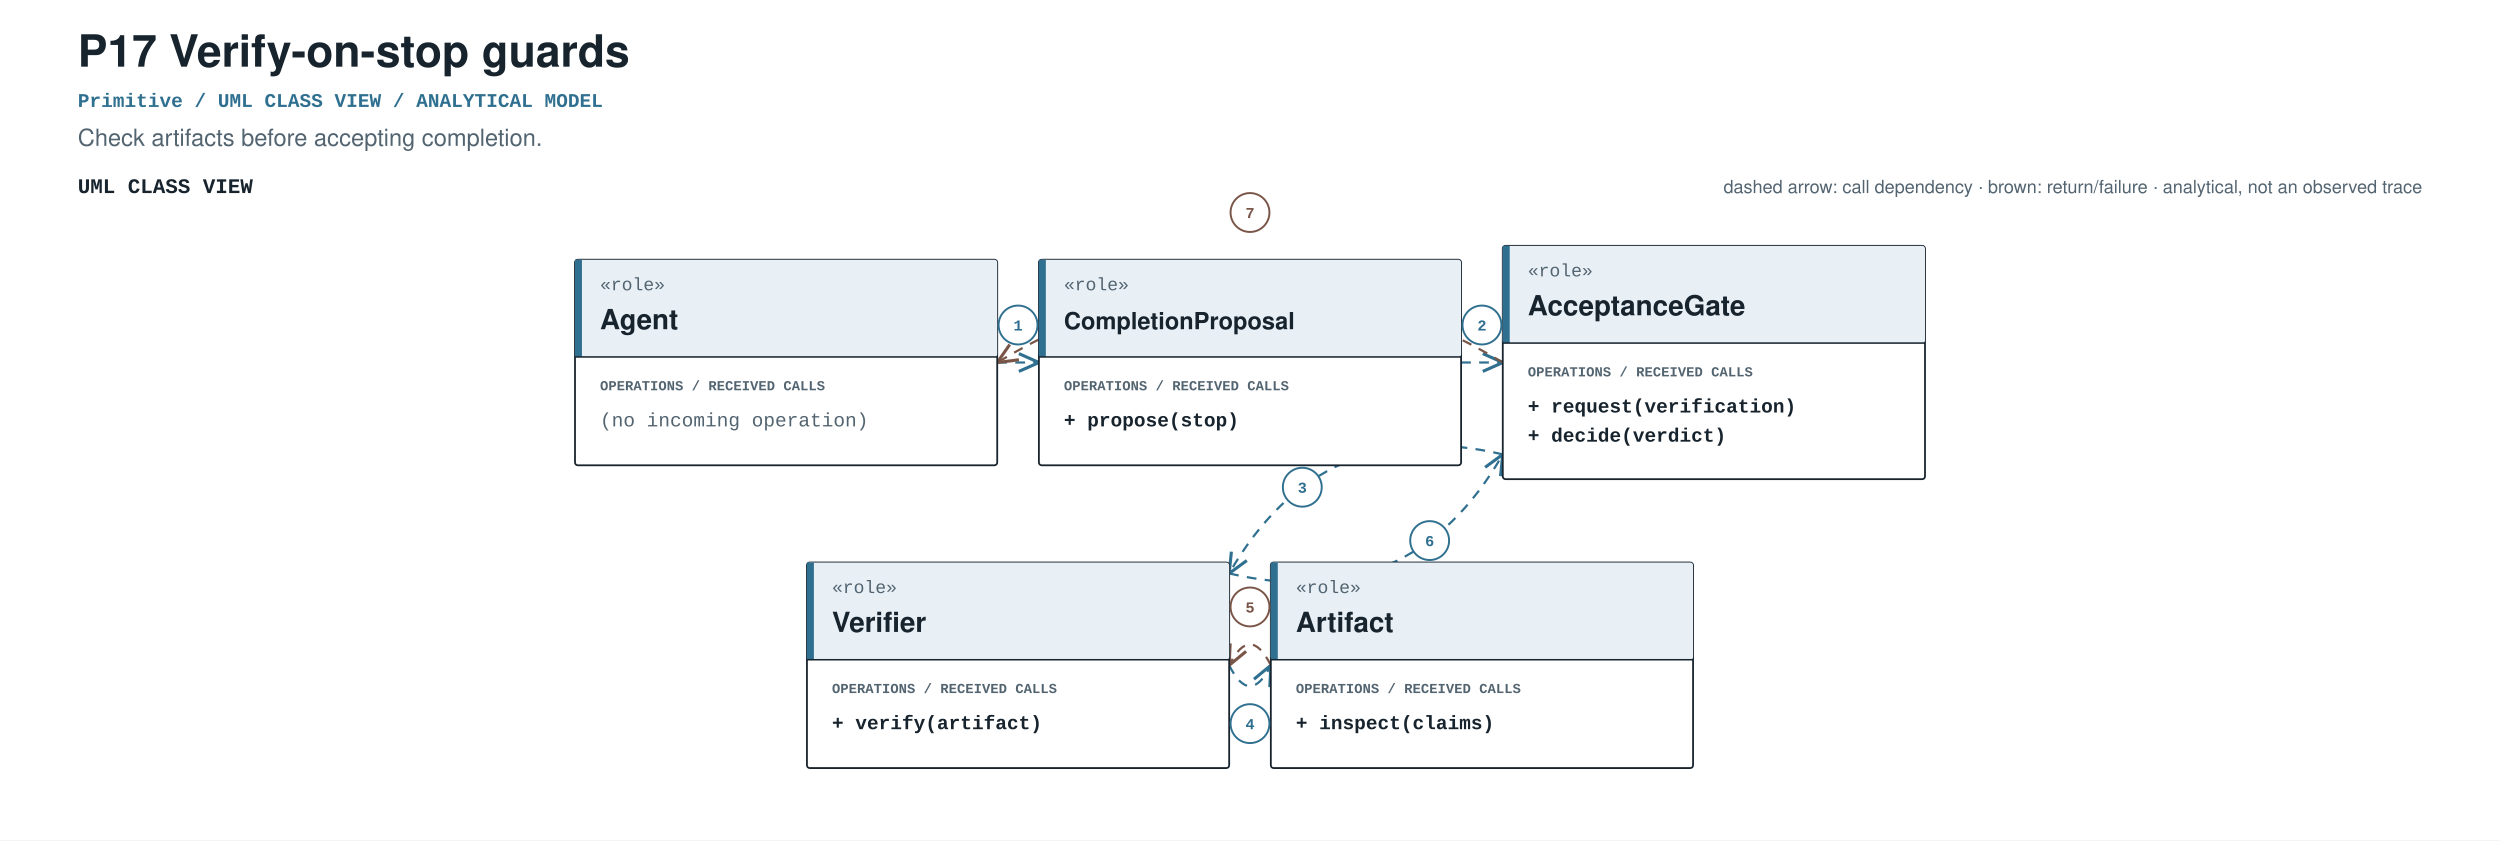
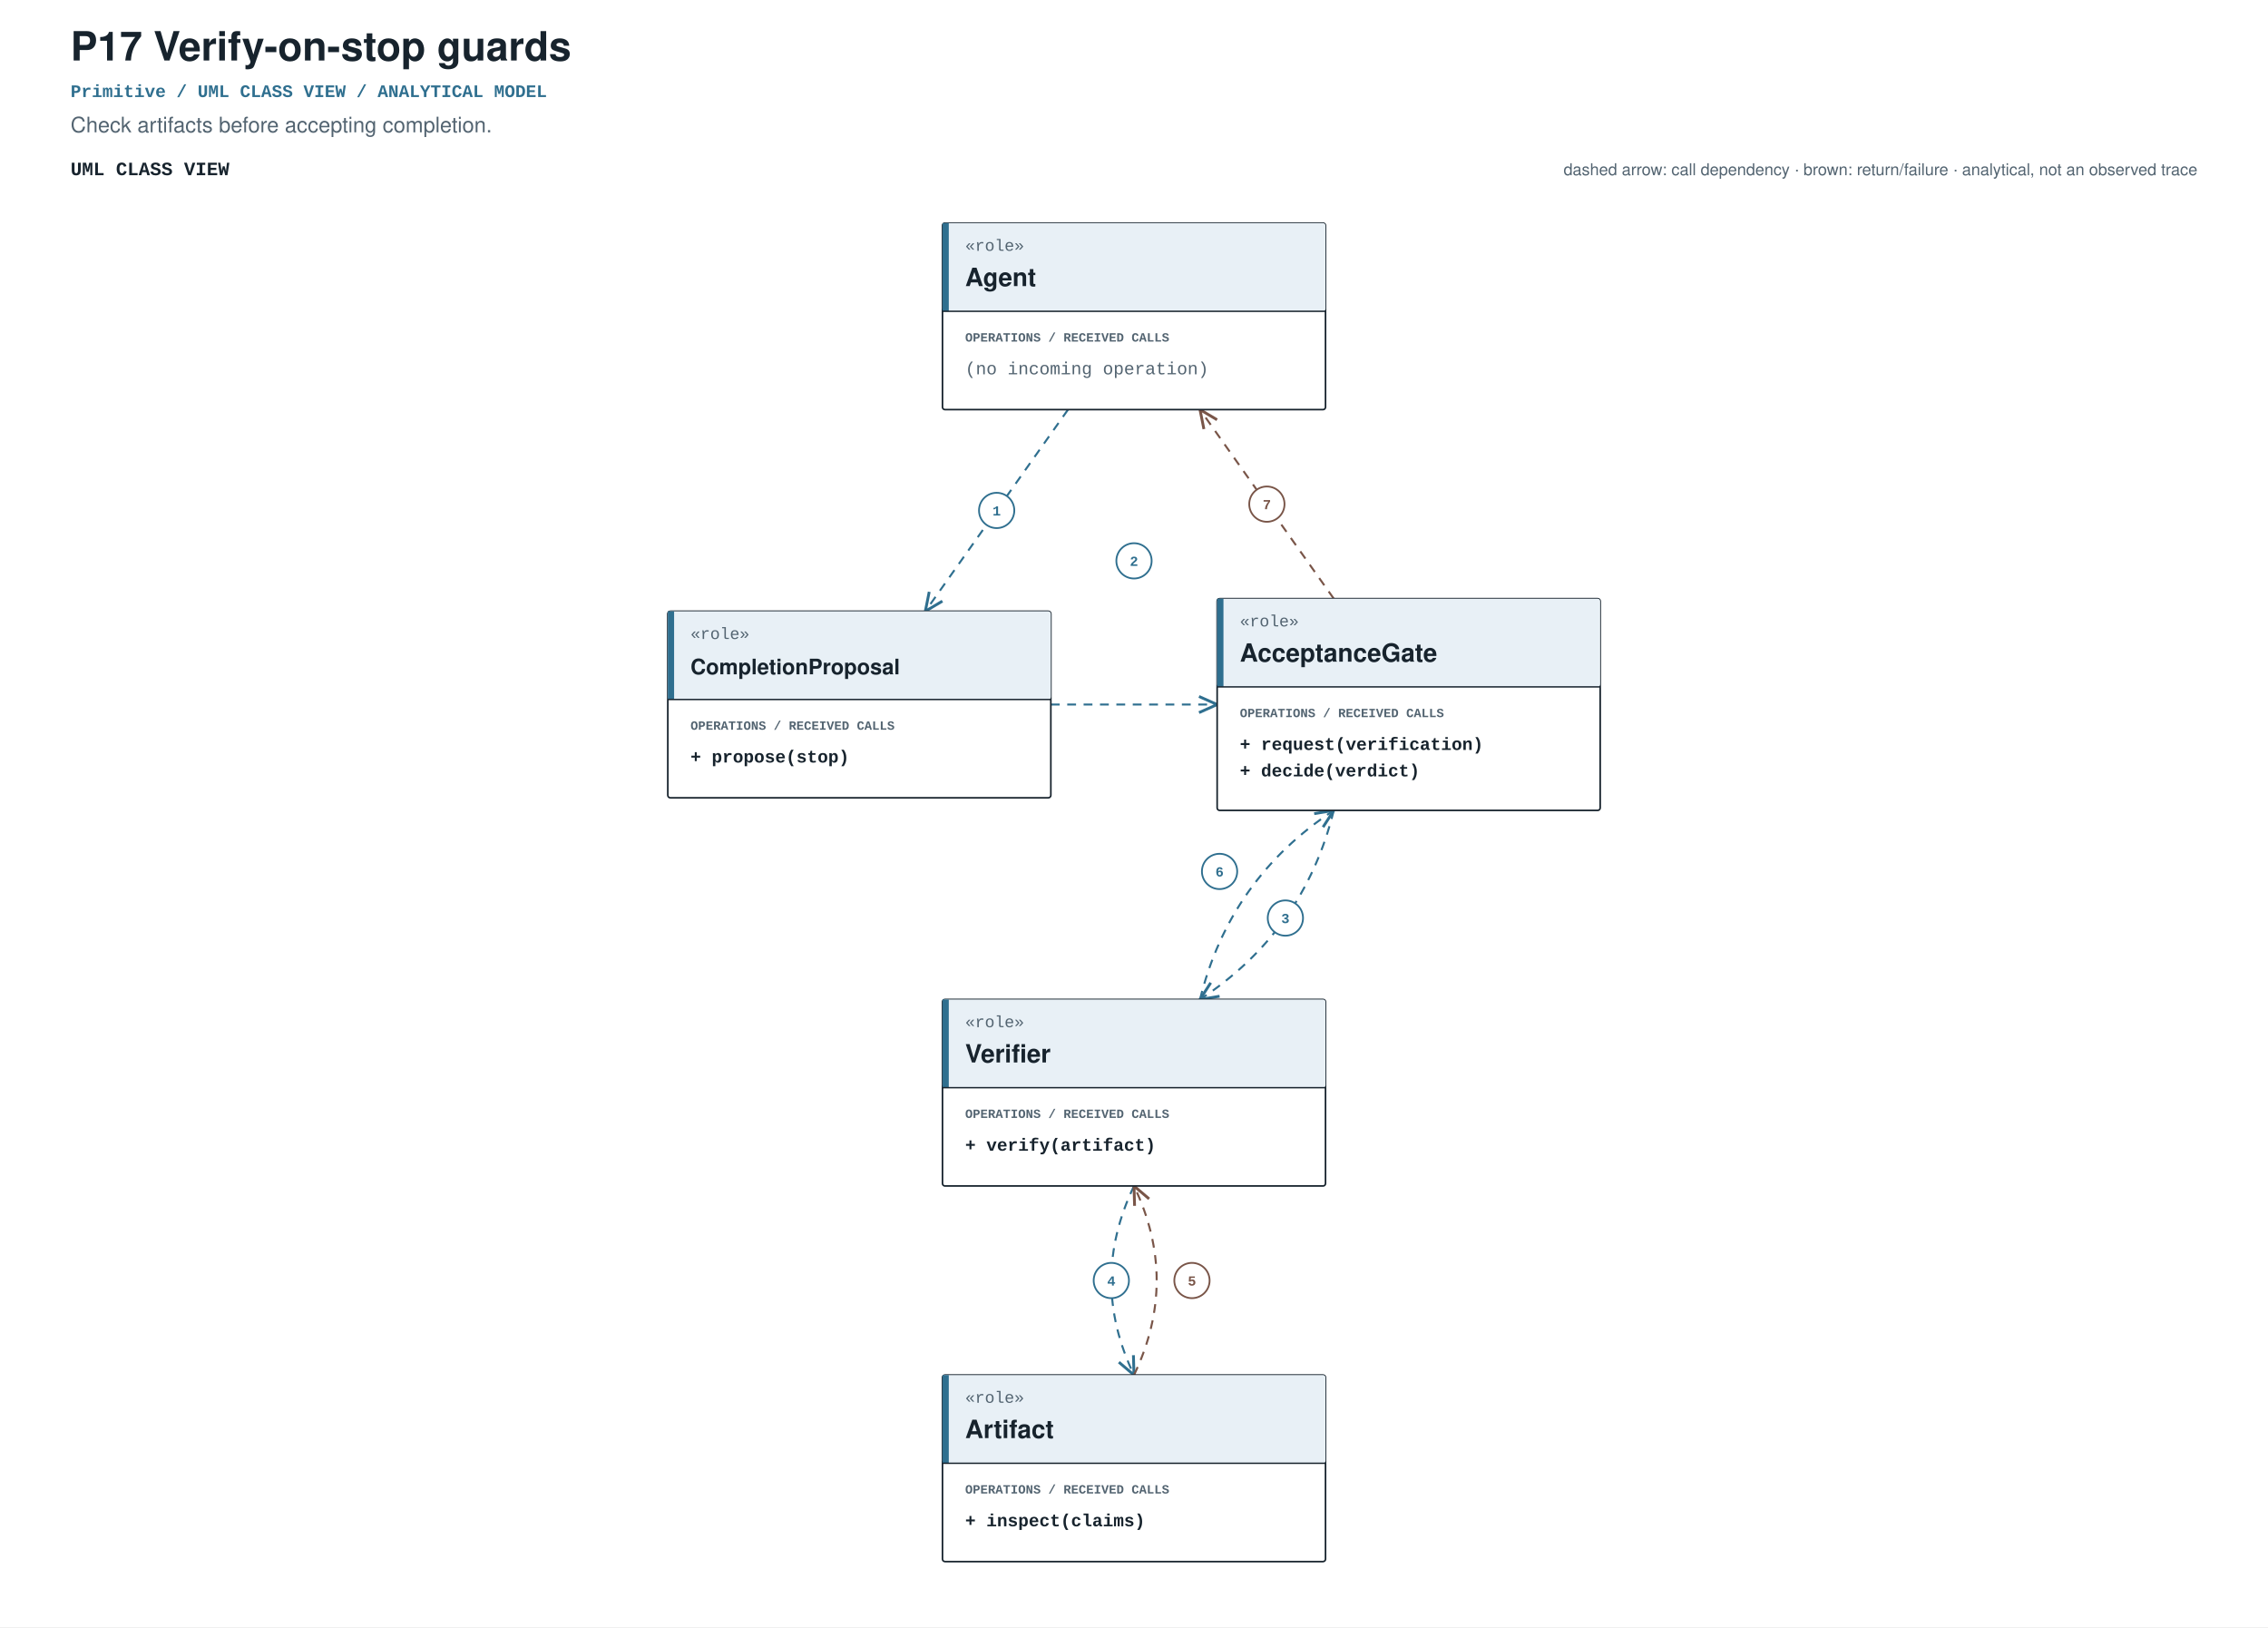
- <svg xmlns="http://www.w3.org/2000/svg" viewBox="0 0 1800 605" width="183mm" height="61.51mm" role="img" data-diagram-type="uml-class" data-pattern-id="P17" aria-labelledby="title-P17 desc-P17">
+ <svg xmlns="http://www.w3.org/2000/svg" viewBox="0 0 1800 1291" width="183mm" height="131.25mm" role="img" data-diagram-type="uml-class" data-pattern-id="P17" aria-labelledby="title-P17 desc-P17">
  <defs>
    <marker id="umlOpenAccent" markerWidth="12" markerHeight="10" refX="10" refY="5" orient="auto" markerUnits="strokeWidth">
      <path d="M1,1 L10,5 L1,9" fill="none" stroke="#2F6F8F" stroke-width="1.4" />
    </marker>
    <marker id="umlOpenReturn" markerWidth="12" markerHeight="10" refX="10" refY="5" orient="auto" markerUnits="strokeWidth">
      <path d="M1,1 L10,5 L1,9" fill="none" stroke="#795548" stroke-width="1.4" />
    </marker>
  </defs>
-   <rect x="0" y="0" width="1800" height="605" rx="0" fill="#FFFFFF" stroke="none" stroke-width="1.2" />
+   <rect x="0" y="0" width="1800" height="1291" rx="0" fill="#FFFFFF" stroke="none" stroke-width="1.2" />
  <text x="56" y="48" font-family="Helvetica Neue, Helvetica, Arial, sans-serif" font-size="32" font-weight="700" fill="#17232D" text-anchor="start">P17  Verify-on-stop guards</text>
  <text x="56" y="77" font-family="Menlo, Monaco, Courier New, monospace" font-size="14" font-weight="700" fill="#2F6F8F" text-anchor="start">Primitive / UML CLASS VIEW / ANALYTICAL MODEL</text>
  <text font-family="Helvetica Neue, Helvetica, Arial, sans-serif" font-size="17" font-weight="400" fill="#536471" text-anchor="start">
    <tspan x="56" y="105">Check artifacts before accepting completion.</tspan>
  </text>
  <text x="56" y="139" font-family="Menlo, Monaco, Courier New, monospace" font-size="15" font-weight="700" fill="#17232D" text-anchor="start">UML CLASS VIEW</text>
  <text x="1744" y="139" font-family="Helvetica Neue, Helvetica, Arial, sans-serif" font-size="13" font-weight="400" fill="#536471" text-anchor="end">dashed arrow: call dependency · brown: return/failure · analytical, not an observed trace</text>
  <g class="dependency forward" data-source="Agent" data-target="CompletionProposal" data-numbers="1" data-messages="propose(stop)">
-     <path d="M 718 261 Q 733 261 748 261" fill="none" stroke="#2F6F8F" stroke-width="1.6" stroke-dasharray="7 6" marker-end="url(#umlOpenAccent)" />
+     <path d="M 847.62 325 Q 791 405 734.38 485" fill="none" stroke="#2F6F8F" stroke-width="1.6" stroke-dasharray="7 6" marker-end="url(#umlOpenAccent)" />
  </g>
  <g class="dependency forward" data-source="CompletionProposal" data-target="AcceptanceGate" data-numbers="2" data-messages="request(verification)">
-     <path d="M 1052 261 Q 1067 261 1082 261" fill="none" stroke="#2F6F8F" stroke-width="1.6" stroke-dasharray="7 6" marker-end="url(#umlOpenAccent)" />
+     <path d="M 834 559 Q 900 559 966 559" fill="none" stroke="#2F6F8F" stroke-width="1.6" stroke-dasharray="7 6" marker-end="url(#umlOpenAccent)" />
  </g>
  <g class="dependency forward" data-source="AcceptanceGate" data-target="Verifier" data-numbers="3" data-messages="verify(artifact)">
-     <path d="M 1082 327.14 Q 951.58 296.64 885 412.86" fill="none" stroke="#2F6F8F" stroke-width="1.6" stroke-dasharray="7 6" marker-end="url(#umlOpenAccent)" />
+     <path d="M 1058.55 643 Q 1034.85 738.8 952.38 793" fill="none" stroke="#2F6F8F" stroke-width="1.6" stroke-dasharray="7 6" marker-end="url(#umlOpenAccent)" />
  </g>
  <g class="dependency forward" data-source="Verifier" data-target="Artifact" data-numbers="4" data-messages="inspect(claims)">
-     <path d="M 885 479 Q 900 509 915 479" fill="none" stroke="#2F6F8F" stroke-width="1.6" stroke-dasharray="7 6" marker-end="url(#umlOpenAccent)" />
+     <path d="M 900 941 Q 864 1016 900 1091" fill="none" stroke="#2F6F8F" stroke-width="1.6" stroke-dasharray="7 6" marker-end="url(#umlOpenAccent)" />
  </g>
  <g class="dependency return-or-failure" data-source="Artifact" data-target="Verifier" data-numbers="5" data-messages="return(evidence)">
-     <path d="M 915 479 Q 900 449 885 479" fill="none" stroke="#795548" stroke-width="1.6" stroke-dasharray="7 6" marker-end="url(#umlOpenReturn)" />
+     <path d="M 900 1091 Q 936 1016 900 941" fill="none" stroke="#795548" stroke-width="1.6" stroke-dasharray="7 6" marker-end="url(#umlOpenReturn)" />
  </g>
  <g class="dependency forward" data-source="Verifier" data-target="AcceptanceGate" data-numbers="6" data-messages="decide(verdict)">
-     <path d="M 885 412.86 Q 1015.42 443.36 1082 327.14" fill="none" stroke="#2F6F8F" stroke-width="1.6" stroke-dasharray="7 6" marker-end="url(#umlOpenAccent)" />
+     <path d="M 952.38 793 Q 976.08 697.2 1058.55 643" fill="none" stroke="#2F6F8F" stroke-width="1.6" stroke-dasharray="7 6" marker-end="url(#umlOpenAccent)" />
  </g>
  <g class="dependency return-or-failure" data-source="AcceptanceGate" data-target="Agent" data-numbers="7" data-messages="continue_or_accept()">
-     <path d="M 1082 261 Q 900 151 718 261" fill="none" stroke="#795548" stroke-width="1.6" stroke-dasharray="7 6" marker-end="url(#umlOpenReturn)" />
+     <path d="M 1058.55 475 Q 1005.46 400 952.38 325" fill="none" stroke="#795548" stroke-width="1.6" stroke-dasharray="7 6" marker-end="url(#umlOpenReturn)" />
  </g>
  <g class="class-node" data-participant="Agent" data-role="Agent" data-layer="0">
-     <rect x="414" y="187" width="304" height="148" rx="2" fill="#FFFFFF" stroke="#17232D" stroke-width="1.3" class="class-box" />
-     <rect x="414" y="187" width="304" height="70" rx="2" fill="#E8F0F6" stroke="none" stroke-width="1.2" class="class-header" />
-     <rect x="414" y="187" width="5" height="70" rx="0" fill="#2F6F8F" stroke="none" stroke-width="1.2" class="class-accent" />
-     <text x="432" y="209" font-family="Menlo, Monaco, Courier New, monospace" font-size="13" font-weight="400" fill="#536471" text-anchor="start" class="class-stereotype">«role»</text>
-     <text x="432" y="237" font-family="Helvetica Neue, Helvetica, Arial, sans-serif" font-size="20" font-weight="700" fill="#17232D" text-anchor="start" class="class-name">Agent</text>
-     <line x1="414" y1="257" x2="718" y2="257" stroke="#17232D" stroke-width="1.1" />
-     <text x="432" y="281" font-family="Menlo, Monaco, Courier New, monospace" font-size="10" font-weight="700" fill="#536471" text-anchor="start" class="class-compartment-label">OPERATIONS / RECEIVED CALLS</text>
-     <text x="432" y="307" font-family="Menlo, Monaco, Courier New, monospace" font-size="14" font-weight="400" fill="#536471" text-anchor="start" class="class-operation">(no incoming operation)</text>
+     <rect x="748" y="177" width="304" height="148" rx="2" fill="#FFFFFF" stroke="#17232D" stroke-width="1.3" class="class-box" />
+     <rect x="748" y="177" width="304" height="70" rx="2" fill="#E8F0F6" stroke="none" stroke-width="1.2" class="class-header" />
+     <rect x="748" y="177" width="5" height="70" rx="0" fill="#2F6F8F" stroke="none" stroke-width="1.2" class="class-accent" />
+     <text x="766" y="199" font-family="Menlo, Monaco, Courier New, monospace" font-size="13" font-weight="400" fill="#536471" text-anchor="start" class="class-stereotype">«role»</text>
+     <text x="766" y="227" font-family="Helvetica Neue, Helvetica, Arial, sans-serif" font-size="20" font-weight="700" fill="#17232D" text-anchor="start" class="class-name">Agent</text>
+     <line x1="748" y1="247" x2="1052" y2="247" stroke="#17232D" stroke-width="1.1" />
+     <text x="766" y="271" font-family="Menlo, Monaco, Courier New, monospace" font-size="10" font-weight="700" fill="#536471" text-anchor="start" class="class-compartment-label">OPERATIONS / RECEIVED CALLS</text>
+     <text x="766" y="297" font-family="Menlo, Monaco, Courier New, monospace" font-size="14" font-weight="400" fill="#536471" text-anchor="start" class="class-operation">(no incoming operation)</text>
  </g>
-   <g class="class-node" data-participant="CompletionProposal" data-role="CompletionProposal" data-layer="0">
-     <rect x="748" y="187" width="304" height="148" rx="2" fill="#FFFFFF" stroke="#17232D" stroke-width="1.3" class="class-box" />
-     <rect x="748" y="187" width="304" height="70" rx="2" fill="#E8F0F6" stroke="none" stroke-width="1.2" class="class-header" />
-     <rect x="748" y="187" width="5" height="70" rx="0" fill="#2F6F8F" stroke="none" stroke-width="1.2" class="class-accent" />
-     <text x="766" y="209" font-family="Menlo, Monaco, Courier New, monospace" font-size="13" font-weight="400" fill="#536471" text-anchor="start" class="class-stereotype">«role»</text>
-     <text x="766" y="237" font-family="Helvetica Neue, Helvetica, Arial, sans-serif" font-size="17" font-weight="700" fill="#17232D" text-anchor="start" class="class-name">CompletionProposal</text>
-     <line x1="748" y1="257" x2="1052" y2="257" stroke="#17232D" stroke-width="1.1" />
-     <text x="766" y="281" font-family="Menlo, Monaco, Courier New, monospace" font-size="10" font-weight="700" fill="#536471" text-anchor="start" class="class-compartment-label">OPERATIONS / RECEIVED CALLS</text>
-     <text x="766" y="307" font-family="Menlo, Monaco, Courier New, monospace" font-size="14" font-weight="600" fill="#17232D" text-anchor="start" class="class-operation">+ propose(stop)</text>
+   <g class="class-node" data-participant="CompletionProposal" data-role="CompletionProposal" data-layer="1">
+     <rect x="530" y="485" width="304" height="148" rx="2" fill="#FFFFFF" stroke="#17232D" stroke-width="1.3" class="class-box" />
+     <rect x="530" y="485" width="304" height="70" rx="2" fill="#E8F0F6" stroke="none" stroke-width="1.2" class="class-header" />
+     <rect x="530" y="485" width="5" height="70" rx="0" fill="#2F6F8F" stroke="none" stroke-width="1.2" class="class-accent" />
+     <text x="548" y="507" font-family="Menlo, Monaco, Courier New, monospace" font-size="13" font-weight="400" fill="#536471" text-anchor="start" class="class-stereotype">«role»</text>
+     <text x="548" y="535" font-family="Helvetica Neue, Helvetica, Arial, sans-serif" font-size="17" font-weight="700" fill="#17232D" text-anchor="start" class="class-name">CompletionProposal</text>
+     <line x1="530" y1="555" x2="834" y2="555" stroke="#17232D" stroke-width="1.1" />
+     <text x="548" y="579" font-family="Menlo, Monaco, Courier New, monospace" font-size="10" font-weight="700" fill="#536471" text-anchor="start" class="class-compartment-label">OPERATIONS / RECEIVED CALLS</text>
+     <text x="548" y="605" font-family="Menlo, Monaco, Courier New, monospace" font-size="14" font-weight="600" fill="#17232D" text-anchor="start" class="class-operation">+ propose(stop)</text>
  </g>
-   <g class="class-node" data-participant="AcceptanceGate" data-role="AcceptanceGate" data-layer="0">
-     <rect x="1082" y="177" width="304" height="168" rx="2" fill="#FFFFFF" stroke="#17232D" stroke-width="1.3" class="class-box" />
-     <rect x="1082" y="177" width="304" height="70" rx="2" fill="#E8F0F6" stroke="none" stroke-width="1.2" class="class-header" />
-     <rect x="1082" y="177" width="5" height="70" rx="0" fill="#2F6F8F" stroke="none" stroke-width="1.2" class="class-accent" />
-     <text x="1100" y="199" font-family="Menlo, Monaco, Courier New, monospace" font-size="13" font-weight="400" fill="#536471" text-anchor="start" class="class-stereotype">«role»</text>
-     <text x="1100" y="227" font-family="Helvetica Neue, Helvetica, Arial, sans-serif" font-size="20" font-weight="700" fill="#17232D" text-anchor="start" class="class-name">AcceptanceGate</text>
-     <line x1="1082" y1="247" x2="1386" y2="247" stroke="#17232D" stroke-width="1.1" />
-     <text x="1100" y="271" font-family="Menlo, Monaco, Courier New, monospace" font-size="10" font-weight="700" fill="#536471" text-anchor="start" class="class-compartment-label">OPERATIONS / RECEIVED CALLS</text>
-     <text x="1100" y="297" font-family="Menlo, Monaco, Courier New, monospace" font-size="14" font-weight="600" fill="#17232D" text-anchor="start" class="class-operation">+ request(verification)</text>
-     <text x="1100" y="318" font-family="Menlo, Monaco, Courier New, monospace" font-size="14" font-weight="600" fill="#17232D" text-anchor="start" class="class-operation">+ decide(verdict)</text>
+   <g class="class-node" data-participant="AcceptanceGate" data-role="AcceptanceGate" data-layer="1">
+     <rect x="966" y="475" width="304" height="168" rx="2" fill="#FFFFFF" stroke="#17232D" stroke-width="1.3" class="class-box" />
+     <rect x="966" y="475" width="304" height="70" rx="2" fill="#E8F0F6" stroke="none" stroke-width="1.2" class="class-header" />
+     <rect x="966" y="475" width="5" height="70" rx="0" fill="#2F6F8F" stroke="none" stroke-width="1.2" class="class-accent" />
+     <text x="984" y="497" font-family="Menlo, Monaco, Courier New, monospace" font-size="13" font-weight="400" fill="#536471" text-anchor="start" class="class-stereotype">«role»</text>
+     <text x="984" y="525" font-family="Helvetica Neue, Helvetica, Arial, sans-serif" font-size="20" font-weight="700" fill="#17232D" text-anchor="start" class="class-name">AcceptanceGate</text>
+     <line x1="966" y1="545" x2="1270" y2="545" stroke="#17232D" stroke-width="1.1" />
+     <text x="984" y="569" font-family="Menlo, Monaco, Courier New, monospace" font-size="10" font-weight="700" fill="#536471" text-anchor="start" class="class-compartment-label">OPERATIONS / RECEIVED CALLS</text>
+     <text x="984" y="595" font-family="Menlo, Monaco, Courier New, monospace" font-size="14" font-weight="600" fill="#17232D" text-anchor="start" class="class-operation">+ request(verification)</text>
+     <text x="984" y="616" font-family="Menlo, Monaco, Courier New, monospace" font-size="14" font-weight="600" fill="#17232D" text-anchor="start" class="class-operation">+ decide(verdict)</text>
  </g>
-   <g class="class-node" data-participant="Verifier" data-role="Verifier" data-layer="1">
-     <rect x="581" y="405" width="304" height="148" rx="2" fill="#FFFFFF" stroke="#17232D" stroke-width="1.3" class="class-box" />
-     <rect x="581" y="405" width="304" height="70" rx="2" fill="#E8F0F6" stroke="none" stroke-width="1.2" class="class-header" />
-     <rect x="581" y="405" width="5" height="70" rx="0" fill="#2F6F8F" stroke="none" stroke-width="1.2" class="class-accent" />
-     <text x="599" y="427" font-family="Menlo, Monaco, Courier New, monospace" font-size="13" font-weight="400" fill="#536471" text-anchor="start" class="class-stereotype">«role»</text>
-     <text x="599" y="455" font-family="Helvetica Neue, Helvetica, Arial, sans-serif" font-size="20" font-weight="700" fill="#17232D" text-anchor="start" class="class-name">Verifier</text>
-     <line x1="581" y1="475" x2="885" y2="475" stroke="#17232D" stroke-width="1.1" />
-     <text x="599" y="499" font-family="Menlo, Monaco, Courier New, monospace" font-size="10" font-weight="700" fill="#536471" text-anchor="start" class="class-compartment-label">OPERATIONS / RECEIVED CALLS</text>
-     <text x="599" y="525" font-family="Menlo, Monaco, Courier New, monospace" font-size="14" font-weight="600" fill="#17232D" text-anchor="start" class="class-operation">+ verify(artifact)</text>
+   <g class="class-node" data-participant="Verifier" data-role="Verifier" data-layer="2">
+     <rect x="748" y="793" width="304" height="148" rx="2" fill="#FFFFFF" stroke="#17232D" stroke-width="1.3" class="class-box" />
+     <rect x="748" y="793" width="304" height="70" rx="2" fill="#E8F0F6" stroke="none" stroke-width="1.2" class="class-header" />
+     <rect x="748" y="793" width="5" height="70" rx="0" fill="#2F6F8F" stroke="none" stroke-width="1.2" class="class-accent" />
+     <text x="766" y="815" font-family="Menlo, Monaco, Courier New, monospace" font-size="13" font-weight="400" fill="#536471" text-anchor="start" class="class-stereotype">«role»</text>
+     <text x="766" y="843" font-family="Helvetica Neue, Helvetica, Arial, sans-serif" font-size="20" font-weight="700" fill="#17232D" text-anchor="start" class="class-name">Verifier</text>
+     <line x1="748" y1="863" x2="1052" y2="863" stroke="#17232D" stroke-width="1.1" />
+     <text x="766" y="887" font-family="Menlo, Monaco, Courier New, monospace" font-size="10" font-weight="700" fill="#536471" text-anchor="start" class="class-compartment-label">OPERATIONS / RECEIVED CALLS</text>
+     <text x="766" y="913" font-family="Menlo, Monaco, Courier New, monospace" font-size="14" font-weight="600" fill="#17232D" text-anchor="start" class="class-operation">+ verify(artifact)</text>
  </g>
-   <g class="class-node" data-participant="Artifact" data-role="Artifact" data-layer="1">
-     <rect x="915" y="405" width="304" height="148" rx="2" fill="#FFFFFF" stroke="#17232D" stroke-width="1.3" class="class-box" />
-     <rect x="915" y="405" width="304" height="70" rx="2" fill="#E8F0F6" stroke="none" stroke-width="1.2" class="class-header" />
-     <rect x="915" y="405" width="5" height="70" rx="0" fill="#2F6F8F" stroke="none" stroke-width="1.2" class="class-accent" />
-     <text x="933" y="427" font-family="Menlo, Monaco, Courier New, monospace" font-size="13" font-weight="400" fill="#536471" text-anchor="start" class="class-stereotype">«role»</text>
-     <text x="933" y="455" font-family="Helvetica Neue, Helvetica, Arial, sans-serif" font-size="20" font-weight="700" fill="#17232D" text-anchor="start" class="class-name">Artifact</text>
-     <line x1="915" y1="475" x2="1219" y2="475" stroke="#17232D" stroke-width="1.1" />
-     <text x="933" y="499" font-family="Menlo, Monaco, Courier New, monospace" font-size="10" font-weight="700" fill="#536471" text-anchor="start" class="class-compartment-label">OPERATIONS / RECEIVED CALLS</text>
-     <text x="933" y="525" font-family="Menlo, Monaco, Courier New, monospace" font-size="14" font-weight="600" fill="#17232D" text-anchor="start" class="class-operation">+ inspect(claims)</text>
+   <g class="class-node" data-participant="Artifact" data-role="Artifact" data-layer="3">
+     <rect x="748" y="1091" width="304" height="148" rx="2" fill="#FFFFFF" stroke="#17232D" stroke-width="1.3" class="class-box" />
+     <rect x="748" y="1091" width="304" height="70" rx="2" fill="#E8F0F6" stroke="none" stroke-width="1.2" class="class-header" />
+     <rect x="748" y="1091" width="5" height="70" rx="0" fill="#2F6F8F" stroke="none" stroke-width="1.2" class="class-accent" />
+     <text x="766" y="1113" font-family="Menlo, Monaco, Courier New, monospace" font-size="13" font-weight="400" fill="#536471" text-anchor="start" class="class-stereotype">«role»</text>
+     <text x="766" y="1141" font-family="Helvetica Neue, Helvetica, Arial, sans-serif" font-size="20" font-weight="700" fill="#17232D" text-anchor="start" class="class-name">Artifact</text>
+     <line x1="748" y1="1161" x2="1052" y2="1161" stroke="#17232D" stroke-width="1.1" />
+     <text x="766" y="1185" font-family="Menlo, Monaco, Courier New, monospace" font-size="10" font-weight="700" fill="#536471" text-anchor="start" class="class-compartment-label">OPERATIONS / RECEIVED CALLS</text>
+     <text x="766" y="1211" font-family="Menlo, Monaco, Courier New, monospace" font-size="14" font-weight="600" fill="#17232D" text-anchor="start" class="class-operation">+ inspect(claims)</text>
  </g>
  <g class="dependency-badge">
-     <circle cx="733" cy="234" r="14" fill="#FFFFFF" stroke="#2F6F8F" stroke-width="1.4" />
-     <text x="733" y="238" font-family="Menlo, Monaco, Courier New, monospace" font-size="11" font-weight="700" fill="#2F6F8F" text-anchor="middle">1</text>
+     <circle cx="791" cy="405" r="14" fill="#FFFFFF" stroke="#2F6F8F" stroke-width="1.4" />
+     <text x="791" y="409" font-family="Menlo, Monaco, Courier New, monospace" font-size="11" font-weight="700" fill="#2F6F8F" text-anchor="middle">1</text>
  </g>
  <g class="dependency-badge">
-     <circle cx="1067" cy="234" r="14" fill="#FFFFFF" stroke="#2F6F8F" stroke-width="1.4" />
-     <text x="1067" y="238" font-family="Menlo, Monaco, Courier New, monospace" font-size="11" font-weight="700" fill="#2F6F8F" text-anchor="middle">2</text>
+     <circle cx="900" cy="445" r="14" fill="#FFFFFF" stroke="#2F6F8F" stroke-width="1.4" />
+     <text x="900" y="449" font-family="Menlo, Monaco, Courier New, monospace" font-size="11" font-weight="700" fill="#2F6F8F" text-anchor="middle">2</text>
  </g>
  <g class="dependency-badge">
-     <circle cx="937.65" cy="350.79" r="14" fill="#FFFFFF" stroke="#2F6F8F" stroke-width="1.4" />
-     <text x="937.65" y="354.79" font-family="Menlo, Monaco, Courier New, monospace" font-size="11" font-weight="700" fill="#2F6F8F" text-anchor="middle">3</text>
+     <circle cx="1020.15" cy="728.4" r="14" fill="#FFFFFF" stroke="#2F6F8F" stroke-width="1.4" />
+     <text x="1020.15" y="732.4" font-family="Menlo, Monaco, Courier New, monospace" font-size="11" font-weight="700" fill="#2F6F8F" text-anchor="middle">3</text>
  </g>
  <g class="dependency-badge">
-     <circle cx="900" cy="521" r="14" fill="#FFFFFF" stroke="#2F6F8F" stroke-width="1.4" />
-     <text x="900" y="525" font-family="Menlo, Monaco, Courier New, monospace" font-size="11" font-weight="700" fill="#2F6F8F" text-anchor="middle">4</text>
+     <circle cx="882" cy="1016" r="14" fill="#FFFFFF" stroke="#2F6F8F" stroke-width="1.4" />
+     <text x="882" y="1020" font-family="Menlo, Monaco, Courier New, monospace" font-size="11" font-weight="700" fill="#2F6F8F" text-anchor="middle">4</text>
  </g>
  <g class="dependency-badge">
-     <circle cx="900" cy="437" r="14" fill="#FFFFFF" stroke="#795548" stroke-width="1.4" />
-     <text x="900" y="441" font-family="Menlo, Monaco, Courier New, monospace" font-size="11" font-weight="700" fill="#795548" text-anchor="middle">5</text>
+     <circle cx="946" cy="1016" r="14" fill="#FFFFFF" stroke="#795548" stroke-width="1.4" />
+     <text x="946" y="1020" font-family="Menlo, Monaco, Courier New, monospace" font-size="11" font-weight="700" fill="#795548" text-anchor="middle">5</text>
  </g>
  <g class="dependency-badge">
-     <circle cx="1029.35" cy="389.21" r="14" fill="#FFFFFF" stroke="#2F6F8F" stroke-width="1.4" />
-     <text x="1029.35" y="393.21" font-family="Menlo, Monaco, Courier New, monospace" font-size="11" font-weight="700" fill="#2F6F8F" text-anchor="middle">6</text>
+     <circle cx="967.91" cy="691.42" r="14" fill="#FFFFFF" stroke="#2F6F8F" stroke-width="1.4" />
+     <text x="967.91" y="695.42" font-family="Menlo, Monaco, Courier New, monospace" font-size="11" font-weight="700" fill="#2F6F8F" text-anchor="middle">6</text>
  </g>
  <g class="dependency-badge">
-     <circle cx="900" cy="153" r="14" fill="#FFFFFF" stroke="#795548" stroke-width="1.4" />
-     <text x="900" y="157" font-family="Menlo, Monaco, Courier New, monospace" font-size="11" font-weight="700" fill="#795548" text-anchor="middle">7</text>
+     <circle cx="1005.46" cy="400" r="14" fill="#FFFFFF" stroke="#795548" stroke-width="1.4" />
+     <text x="1005.46" y="404" font-family="Menlo, Monaco, Courier New, monospace" font-size="11" font-weight="700" fill="#795548" text-anchor="middle">7</text>
  </g>
</svg>
